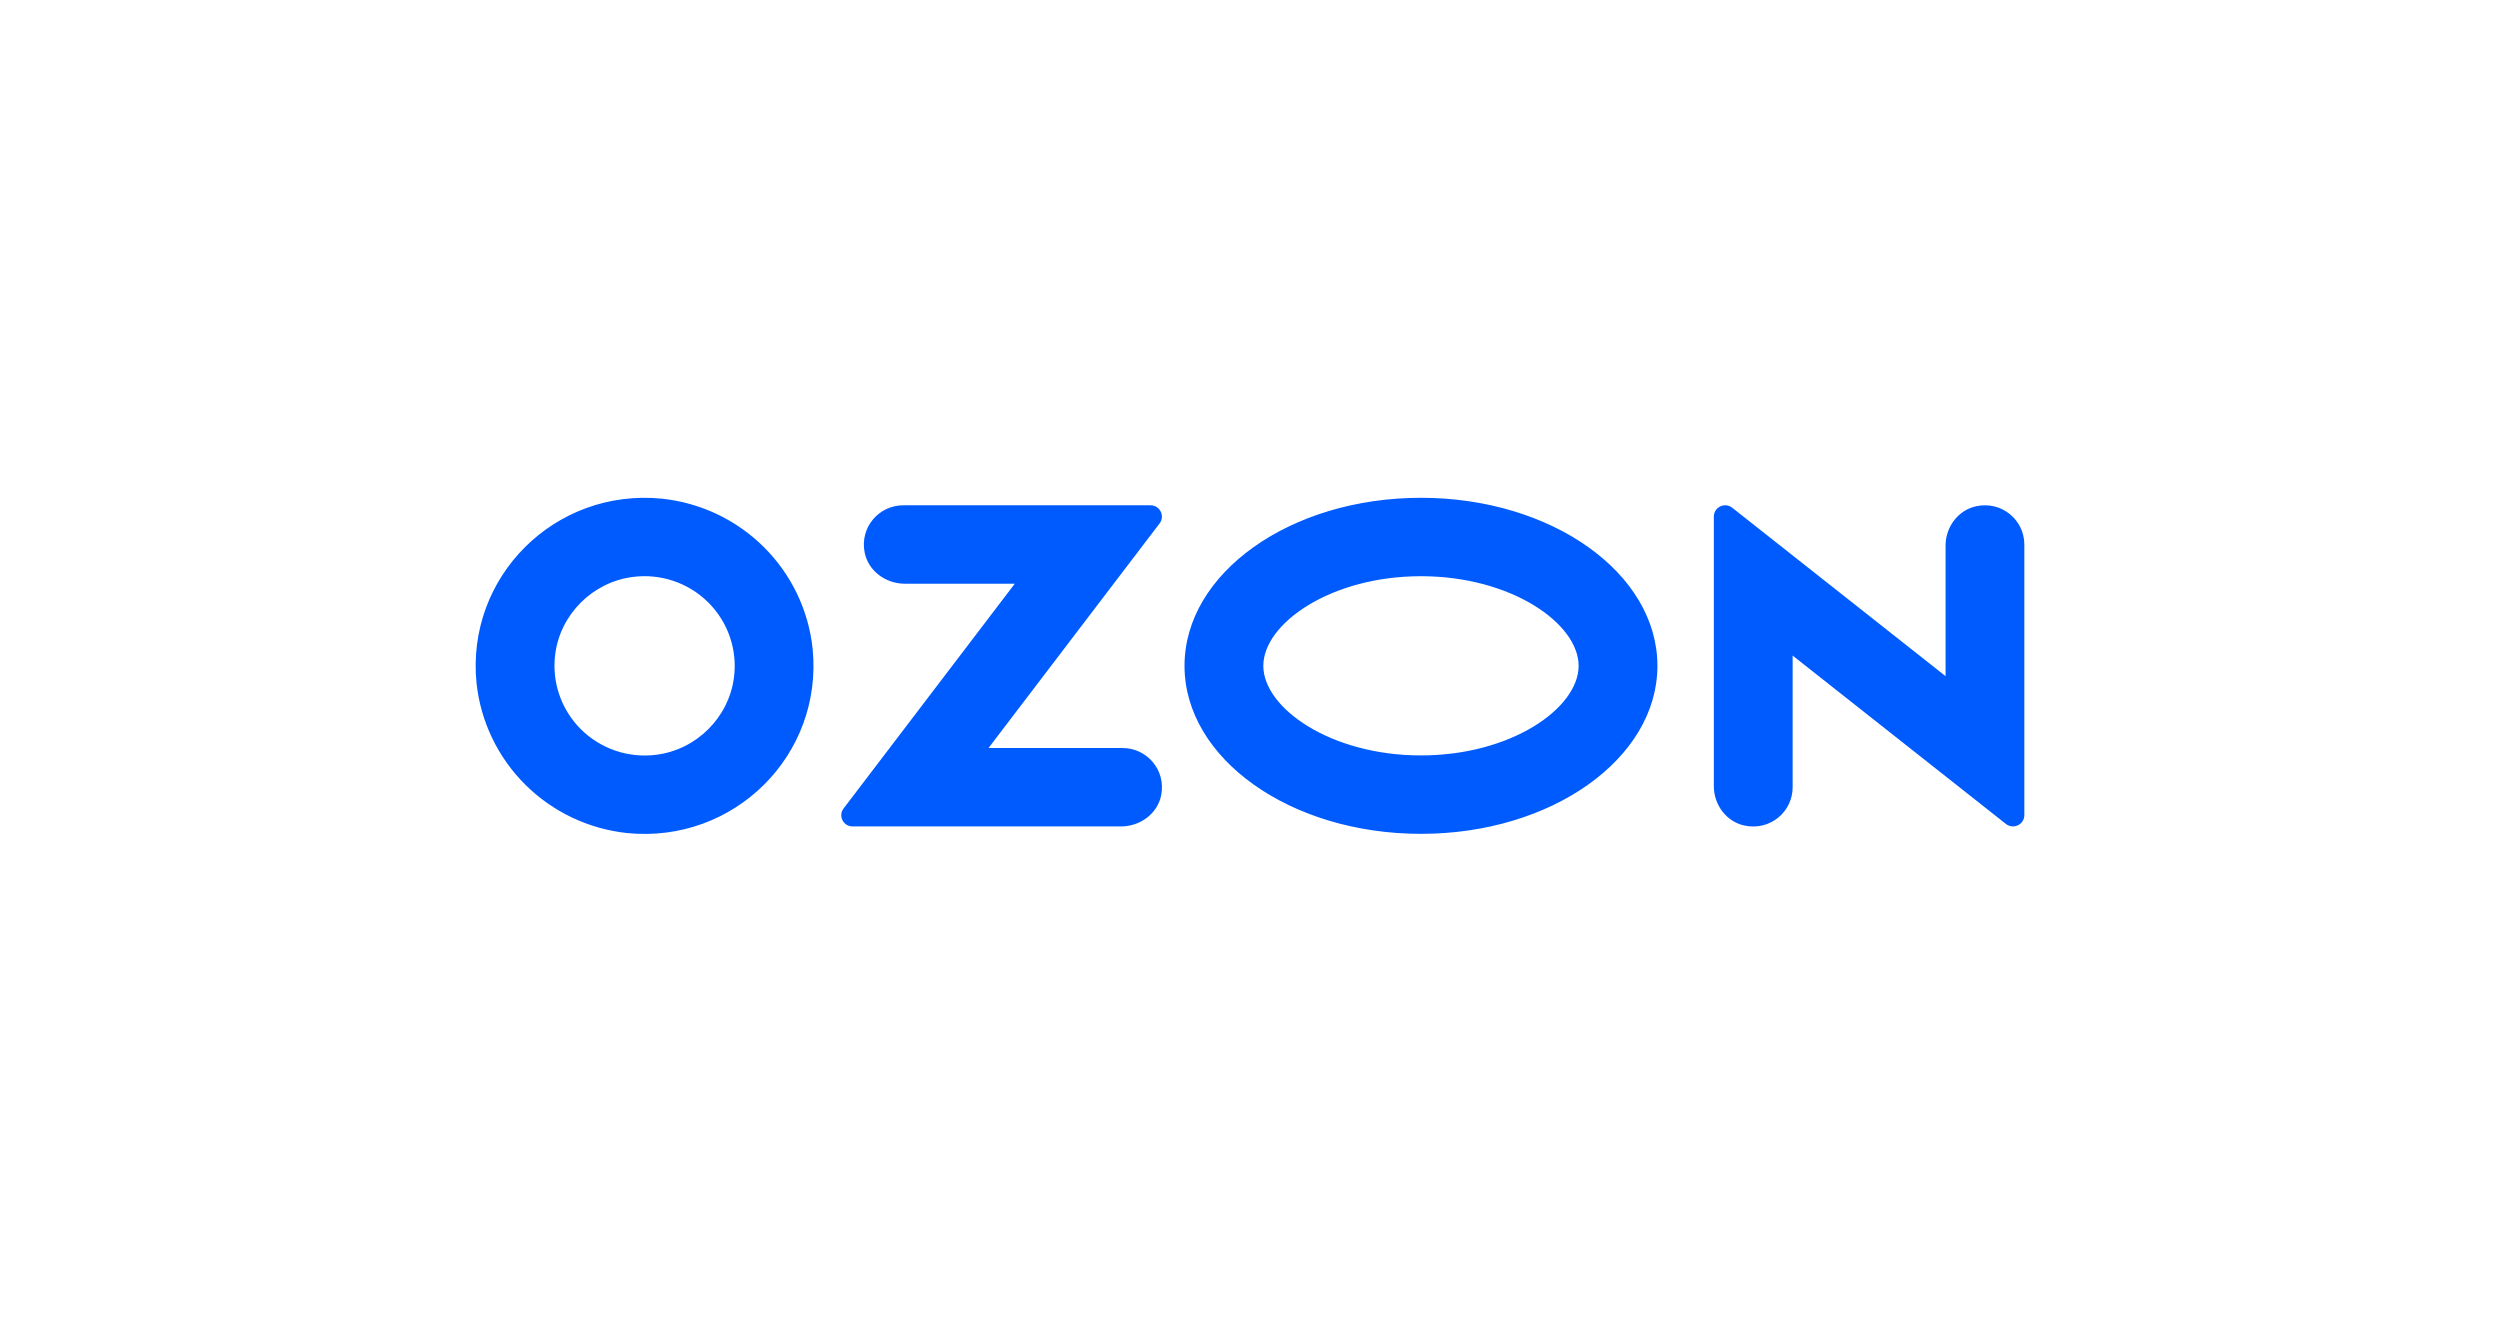
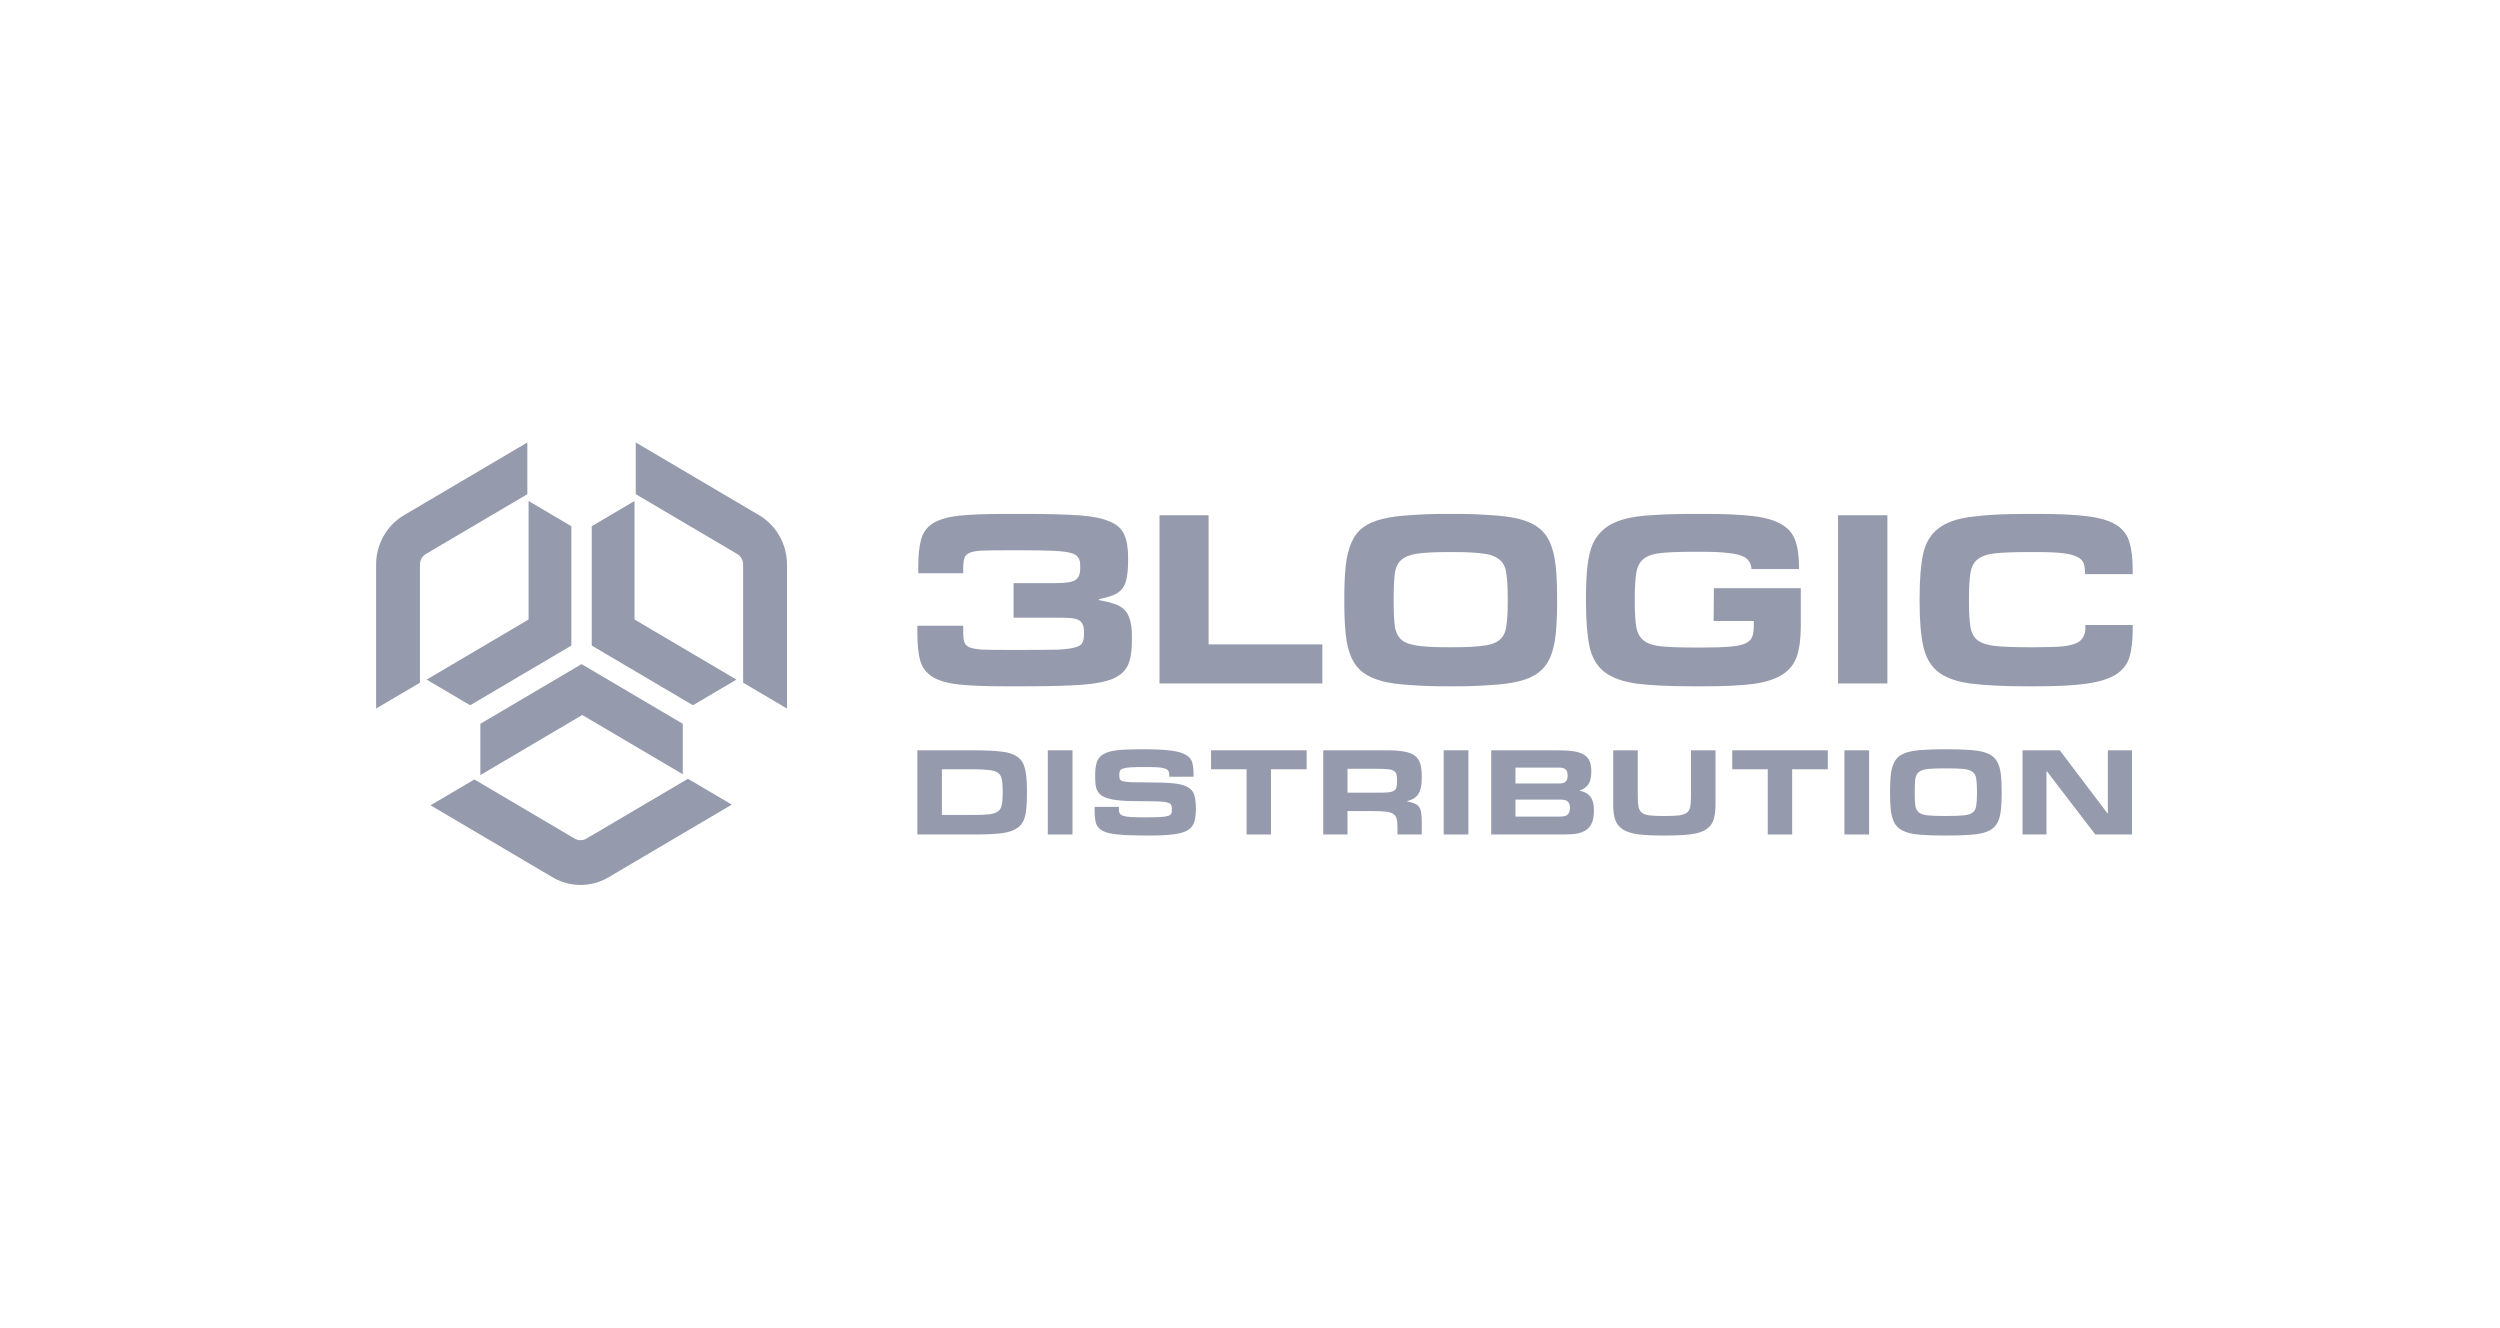
<svg xmlns="http://www.w3.org/2000/svg" width="226" height="120" viewBox="0 0 226 120" fill="none">
-   <path d="M59.332 68.231C62.958 67.773 65.887 64.859 66.35 61.248C66.511 60.016 66.386 58.764 65.984 57.587C65.582 56.41 64.913 55.342 64.03 54.463C63.147 53.584 62.073 52.919 60.89 52.519C59.708 52.119 58.449 51.994 57.21 52.155C53.582 52.615 50.653 55.529 50.193 59.137C50.031 60.369 50.157 61.622 50.559 62.798C50.961 63.975 51.629 65.044 52.513 65.923C53.396 66.801 54.47 67.466 55.653 67.867C56.835 68.267 58.094 68.391 59.332 68.231ZM59.827 45.078C63.318 45.443 66.576 46.99 69.058 49.46C71.54 51.929 73.095 55.172 73.462 58.645C74.419 68.254 66.37 76.263 56.71 75.311C53.22 74.944 49.962 73.397 47.48 70.928C44.999 68.458 43.445 65.216 43.077 61.743C42.12 52.135 50.17 44.125 59.827 45.078ZM81.656 45.679H104.009C104.859 45.679 105.339 46.646 104.827 47.319L89.362 67.621H101.479C103.688 67.621 105.426 69.62 104.969 71.899C104.634 73.57 103.058 74.709 101.346 74.709H77.071C76.229 74.709 75.752 73.751 76.258 73.087L91.736 52.767H81.789C80.078 52.767 78.502 51.625 78.166 49.957C77.707 47.678 79.447 45.679 81.656 45.679ZM178.663 45.76C180.97 45.276 183 47.014 183 49.223V73.685C183 74.54 182.008 75.014 181.337 74.485L162.055 59.264V71.171C162.055 73.38 160.026 75.118 157.718 74.635C156.064 74.289 154.931 72.756 154.931 71.076V46.7C154.931 45.846 155.923 45.371 156.594 45.901L175.879 61.122V49.318C175.879 47.638 177.015 46.108 178.666 45.76H178.663ZM128.455 45C140.26 45 149.831 51.801 149.831 60.19C149.831 68.579 140.26 75.38 128.455 75.38C116.65 75.38 107.08 68.579 107.08 60.19C107.08 51.801 116.65 45 128.455 45ZM128.455 52.089C120.299 52.089 114.204 56.367 114.204 60.19C114.204 64.013 120.299 68.291 128.455 68.291C136.612 68.291 142.707 64.016 142.707 60.19C142.707 56.364 136.612 52.089 128.455 52.089Z" fill="#005BFF" />
+   <path d="M49.96 79.31L38.919 72.8L42.883 70.463L51.942 75.805C52.276 76.002 52.689 76.002 53.023 75.805L62.19 70.4L66.153 72.737L55.005 79.31C53.444 80.23 51.521 80.23 49.96 79.31Z" fill="#959BAD" />
+   <path d="M61.724 65.431L52.574 60.036L43.423 65.431V70.068L52.637 64.636L61.724 69.993V65.431Z" fill="#959BAD" />
+   <path d="M71.144 51.034L71.144 64.053L67.18 61.717V51.034C67.18 50.64 66.974 50.276 66.64 50.078L57.473 44.674V40L68.622 46.573C70.182 47.493 71.144 49.194 71.144 51.034Z" fill="#959BAD" />
+   <path d="M53.492 47.571V58.36L62.642 63.755L66.575 61.436L57.361 56.004V45.289L53.492 47.571Z" fill="#959BAD" />
+   <path d="M34 51.034L34 64.053L37.964 61.717V51.034C37.964 50.64 38.17 50.276 38.504 50.078L47.671 44.674V40L36.522 46.573C34.962 47.493 34 49.194 34 51.034Z" fill="#959BAD" />
+   <path d="M51.652 47.571V58.36L42.502 63.755L38.569 61.436L47.783 56.004V45.289L51.652 47.571Z" fill="#959BAD" />
+   <path d="M102.323 58.025C102.323 58.905 102.199 59.615 101.953 60.155C101.706 60.676 101.249 61.08 100.58 61.368C99.911 61.638 98.978 61.817 97.781 61.907C96.602 61.997 94.609 62.042 92.708 62.042H90.745C89.073 62.042 87.727 61.988 86.706 61.88C85.684 61.773 84.892 61.548 84.329 61.206C83.766 60.865 83.387 60.379 83.194 59.75C83.018 59.121 82.93 58.294 82.93 57.27V56.569H87.075V57.162C87.075 57.539 87.11 57.836 87.181 58.051C87.251 58.267 87.418 58.429 87.683 58.537C87.947 58.627 88.325 58.69 88.818 58.726C89.328 58.743 90.015 58.752 90.877 58.752H92.603C93.694 58.752 95.017 58.743 95.669 58.726C96.32 58.69 96.813 58.627 97.147 58.537C97.499 58.447 97.728 58.312 97.834 58.132C97.939 57.935 97.992 57.683 97.992 57.377V57.108C97.992 56.82 97.948 56.595 97.86 56.434C97.79 56.254 97.658 56.119 97.464 56.029C97.27 55.939 97.007 55.885 96.672 55.867C96.355 55.849 95.95 55.84 95.457 55.84H91.629V52.713H95.484C96.329 52.713 96.901 52.623 97.2 52.443C97.499 52.263 97.649 51.904 97.649 51.364V51.068C97.649 50.798 97.587 50.574 97.464 50.394C97.359 50.214 97.138 50.079 96.804 49.989C96.487 49.899 96.021 49.837 95.405 49.8C94.806 49.765 93.571 49.747 92.603 49.747H90.877C90.015 49.747 89.328 49.756 88.818 49.774C88.325 49.792 87.947 49.855 87.683 49.962C87.418 50.07 87.251 50.232 87.181 50.448C87.11 50.663 87.075 50.96 87.075 51.337V51.823H83.009V51.23C83.009 50.205 83.097 49.378 83.273 48.749C83.449 48.12 83.81 47.635 84.356 47.293C84.919 46.951 85.702 46.727 86.706 46.619C87.727 46.511 89.073 46.457 90.745 46.457H92.708C94.557 46.457 96.505 46.502 97.649 46.592C98.811 46.682 99.709 46.87 100.342 47.158C100.994 47.428 101.425 47.823 101.636 48.344C101.865 48.848 101.979 49.513 101.979 50.34V50.69C101.979 51.337 101.935 51.868 101.847 52.281C101.777 52.677 101.636 53 101.425 53.252C101.231 53.486 100.958 53.674 100.606 53.818C100.272 53.944 99.849 54.061 99.339 54.169V54.25C99.867 54.339 100.316 54.447 100.686 54.573C101.055 54.681 101.363 54.852 101.61 55.085C101.856 55.319 102.032 55.625 102.138 56.002C102.261 56.38 102.323 56.856 102.323 57.431V58.025Z" fill="#959BAD" />
+   <path d="M119.54 61.786H104.82V46.578H109.256V58.253H119.54V61.786Z" fill="#959BAD" />
+   <path d="M130.817 62.042C129.391 62.042 128.611 62.006 127.572 61.934C126.551 61.88 125.68 61.764 124.958 61.584C124.236 61.386 123.647 61.116 123.189 60.775C122.749 60.433 122.406 59.984 122.159 59.427C121.913 58.869 121.745 58.186 121.657 57.377C121.569 56.569 121.525 55.598 121.525 54.465V54.034C121.525 52.901 121.569 51.931 121.657 51.122C121.745 50.313 121.913 49.63 122.159 49.072C122.406 48.497 122.749 48.039 123.189 47.697C123.647 47.356 124.236 47.095 124.958 46.915C125.68 46.736 126.551 46.619 127.572 46.565C128.611 46.493 129.391 46.457 130.817 46.457H131.471C132.896 46.457 133.668 46.493 134.689 46.565C135.727 46.619 136.608 46.736 137.329 46.915C138.051 47.095 138.632 47.356 139.072 47.697C139.53 48.039 139.882 48.497 140.128 49.072C140.375 49.63 140.542 50.313 140.63 51.122C140.718 51.931 140.762 52.901 140.762 54.034V54.465C140.762 55.598 140.718 56.569 140.63 57.377C140.542 58.186 140.375 58.878 140.128 59.454C139.882 60.011 139.53 60.46 139.072 60.802C138.632 61.143 138.051 61.404 137.329 61.584C136.608 61.764 135.727 61.88 134.689 61.934C133.668 62.006 132.896 62.042 131.471 62.042H130.817ZM131.312 58.51C132.597 58.51 133.149 58.474 133.87 58.402C134.61 58.33 135.155 58.159 135.507 57.89C135.877 57.602 136.097 57.18 136.168 56.622C136.256 56.065 136.3 55.31 136.3 54.357V54.115C136.3 53.144 136.256 52.38 136.168 51.823C136.097 51.248 135.877 50.825 135.507 50.556C135.155 50.268 134.61 50.088 133.87 50.016C133.149 49.944 132.597 49.908 131.312 49.908H130.975C129.673 49.908 129.112 49.944 128.391 50.016C127.669 50.088 127.123 50.268 126.753 50.556C126.401 50.825 126.181 51.248 126.093 51.823C126.023 52.38 125.988 53.144 125.988 54.115V54.357C125.988 55.31 126.023 56.065 126.093 56.622C126.181 57.18 126.401 57.602 126.753 57.89C127.123 58.159 127.669 58.33 128.391 58.402C129.112 58.474 129.673 58.51 130.975 58.51H131.312Z" fill="#959BAD" />
+   <path d="M153.011 62.042C150.898 62.042 149.208 61.961 147.941 61.799C146.674 61.62 145.697 61.26 145.01 60.721C144.341 60.182 143.901 59.418 143.69 58.429C143.479 57.422 143.373 56.101 143.373 54.465V54.034C143.373 52.937 143.417 51.985 143.505 51.176C143.593 50.367 143.76 49.684 144.007 49.126C144.271 48.569 144.623 48.12 145.063 47.778C145.503 47.419 146.075 47.14 146.779 46.942C147.501 46.745 148.372 46.619 149.393 46.565C150.414 46.493 151.62 46.457 153.011 46.457H154.133C155.893 46.457 157.319 46.52 158.41 46.646C159.519 46.772 160.382 47.014 160.998 47.374C161.632 47.715 162.063 48.21 162.292 48.857C162.521 49.486 162.635 50.304 162.635 51.31V51.442H158.331C158.331 50.925 158.008 50.472 157.539 50.286C157.222 50.142 156.773 50.043 156.192 49.989C155.629 49.917 154.89 49.881 153.974 49.881H153.169C151.902 49.881 150.907 49.917 150.185 49.989C149.464 50.061 148.927 50.241 148.575 50.529C148.223 50.816 148.003 51.248 147.915 51.823C147.827 52.38 147.783 53.144 147.783 54.115V54.384C147.783 55.337 147.827 56.092 147.915 56.649C148.003 57.189 148.223 57.602 148.575 57.89C148.927 58.177 149.464 58.357 150.185 58.429C150.907 58.501 151.902 58.537 153.169 58.537H153.974C154.995 58.537 155.805 58.51 156.403 58.456C157.02 58.402 157.486 58.303 157.803 58.159C158.12 57.998 158.322 57.791 158.41 57.539C158.498 57.288 158.542 56.955 158.542 56.541V56.137H154.911L154.937 53.171H162.793V56.569C162.793 57.683 162.679 58.591 162.45 59.292C162.221 59.993 161.79 60.55 161.156 60.964C160.523 61.377 159.642 61.665 158.516 61.826C157.389 61.97 155.928 62.042 154.133 62.042H153.011Z" fill="#959BAD" />
+   <path d="M170.621 61.786H166.158V46.578H170.621V61.786Z" fill="#959BAD" />
+   <path d="M183.197 62.042C181.138 62.042 179.474 61.961 178.207 61.799C176.939 61.638 175.954 61.296 175.249 60.775C174.563 60.236 174.105 59.472 173.876 58.483C173.648 57.476 173.533 56.137 173.533 54.465V54.034C173.533 52.38 173.639 51.059 173.85 50.07C174.079 49.063 174.537 48.3 175.223 47.778C175.91 47.239 176.887 46.889 178.154 46.727C179.421 46.547 181.102 46.457 183.197 46.457H184.319C186.15 46.457 187.62 46.529 188.729 46.673C189.855 46.816 190.718 47.077 191.316 47.455C191.915 47.832 192.311 48.353 192.505 49.019C192.698 49.666 192.795 50.502 192.795 51.526V51.904H188.491C188.491 51.544 188.456 51.239 188.386 50.987C188.315 50.735 188.13 50.529 187.831 50.367C187.549 50.205 187.118 50.088 186.537 50.016C185.974 49.944 185.182 49.908 184.161 49.908H183.356C182.106 49.908 181.12 49.944 180.398 50.016C179.694 50.088 179.157 50.268 178.788 50.556C178.436 50.825 178.216 51.239 178.128 51.796C178.04 52.353 177.996 53.126 177.996 54.115V54.384C177.996 55.355 178.04 56.119 178.128 56.676C178.216 57.216 178.436 57.62 178.788 57.89C179.157 58.159 179.694 58.33 180.398 58.402C181.12 58.474 182.106 58.51 183.356 58.51H184.002C185.059 58.51 185.886 58.483 186.484 58.429C187.083 58.357 187.532 58.24 187.831 58.078C188.259 57.847 188.518 57.336 188.518 56.852L188.517 56.498H192.795V56.946C192.795 57.917 192.698 58.734 192.505 59.4C192.311 60.047 191.906 60.568 191.29 60.964C190.674 61.359 189.794 61.638 188.65 61.799C187.523 61.961 186.027 62.042 184.161 62.042H183.197Z" fill="#959BAD" />
+   <path d="M92.838 71.741C92.838 72.542 92.79 73.185 92.693 73.671C92.596 74.156 92.38 74.529 92.046 74.79C91.72 75.051 91.24 75.227 90.606 75.317C89.98 75.397 89.139 75.438 88.082 75.438H82.93V67.829H88.082C89.121 67.829 89.954 67.869 90.579 67.95C91.204 68.022 91.684 68.189 92.019 68.449C92.354 68.701 92.574 69.075 92.68 69.569C92.785 70.055 92.838 70.707 92.838 71.525V71.741ZM87.897 73.671C88.531 73.671 89.029 73.653 89.39 73.617C89.76 73.572 90.037 73.482 90.222 73.347C90.407 73.203 90.522 73.001 90.566 72.74C90.619 72.47 90.645 72.115 90.645 71.674V71.539C90.645 71.089 90.619 70.734 90.566 70.473C90.522 70.203 90.407 70.001 90.222 69.866C90.037 69.731 89.76 69.646 89.39 69.61C89.029 69.565 88.531 69.542 87.897 69.542H85.149V73.671H87.897Z" fill="#959BAD" />
+   <path d="M96.954 75.438H94.721V67.829H96.954V75.438Z" fill="#959BAD" />
+   <path d="M108.107 73.131C108.107 73.608 108.058 73.999 107.961 74.305C107.873 74.61 107.679 74.858 107.38 75.047C107.081 75.227 106.653 75.353 106.098 75.424C105.552 75.496 104.826 75.532 103.919 75.532H103.575C102.518 75.532 101.681 75.501 101.065 75.438C100.448 75.384 99.982 75.272 99.665 75.101C99.356 74.93 99.158 74.696 99.07 74.399C98.991 74.093 98.951 73.702 98.951 73.225V72.942H101.144V73.144C101.144 73.306 101.171 73.437 101.223 73.536C101.276 73.626 101.382 73.698 101.541 73.751C101.699 73.805 101.924 73.841 102.214 73.859C102.514 73.877 102.91 73.886 103.403 73.886H103.681C104.209 73.886 104.623 73.877 104.923 73.859C105.231 73.841 105.46 73.805 105.61 73.751C105.759 73.698 105.852 73.626 105.887 73.536C105.922 73.446 105.94 73.329 105.94 73.185V73.144C105.94 72.992 105.918 72.87 105.874 72.78C105.839 72.681 105.742 72.609 105.583 72.564C105.425 72.51 105.182 72.474 104.857 72.456C104.54 72.438 104.099 72.429 103.535 72.429C102.848 72.429 102.258 72.42 101.765 72.402C101.281 72.375 100.867 72.33 100.523 72.267C100.189 72.195 99.92 72.106 99.717 71.998C99.524 71.89 99.37 71.75 99.255 71.579C99.149 71.409 99.079 71.206 99.044 70.972C99.017 70.729 99.004 70.446 99.004 70.122V70.068C99.004 69.592 99.052 69.205 99.149 68.908C99.246 68.602 99.436 68.364 99.717 68.193C100.008 68.013 100.413 67.892 100.933 67.829C101.461 67.766 102.148 67.734 102.994 67.734H103.443C104.465 67.734 105.271 67.775 105.861 67.856C106.451 67.928 106.896 68.054 107.195 68.234C107.503 68.404 107.697 68.634 107.776 68.922C107.856 69.209 107.895 69.565 107.895 69.987V70.217H105.702V70.095C105.702 69.96 105.685 69.844 105.649 69.745C105.614 69.646 105.53 69.569 105.398 69.515C105.275 69.452 105.086 69.407 104.83 69.38C104.575 69.353 104.222 69.34 103.773 69.34H103.443C102.915 69.34 102.501 69.349 102.201 69.367C101.902 69.385 101.677 69.421 101.527 69.475C101.378 69.52 101.281 69.592 101.237 69.691C101.201 69.781 101.184 69.906 101.184 70.068V70.109C101.184 70.244 101.201 70.356 101.237 70.446C101.281 70.527 101.386 70.59 101.554 70.635C101.721 70.671 101.977 70.698 102.32 70.716C102.672 70.725 103.152 70.729 103.76 70.729C104.711 70.729 105.473 70.756 106.046 70.81C106.618 70.864 107.054 70.977 107.354 71.148C107.662 71.31 107.864 71.548 107.961 71.863C108.058 72.168 108.107 72.573 108.107 73.077V73.131Z" fill="#959BAD" />
+   <path d="M114.897 75.438H112.691V69.542H109.48V67.829H118.12V69.542H114.897V75.438Z" fill="#959BAD" />
+   <path d="M124.575 71.66C124.953 71.66 125.257 71.651 125.486 71.633C125.715 71.606 125.887 71.557 126.001 71.485C126.125 71.413 126.204 71.31 126.239 71.175C126.274 71.04 126.292 70.864 126.292 70.648V70.514C126.292 70.298 126.274 70.127 126.239 70.001C126.204 69.866 126.125 69.763 126.001 69.691C125.887 69.61 125.715 69.56 125.486 69.542C125.257 69.515 124.953 69.502 124.575 69.502H121.813V71.66H124.575ZM128.525 75.438H126.332V74.817C126.332 74.484 126.305 74.219 126.252 74.021C126.208 73.823 126.107 73.675 125.948 73.576C125.79 73.468 125.557 73.401 125.248 73.374C124.949 73.338 124.544 73.32 124.033 73.32H121.813V75.438H119.62V67.829H125.46C126.076 67.829 126.583 67.869 126.979 67.95C127.375 68.022 127.688 68.148 127.917 68.328C128.146 68.508 128.305 68.746 128.393 69.043C128.481 69.331 128.525 69.695 128.525 70.136V70.406C128.525 70.999 128.423 71.454 128.221 71.768C128.027 72.083 127.692 72.299 127.217 72.416V72.456C127.481 72.501 127.697 72.56 127.864 72.632C128.04 72.695 128.177 72.794 128.274 72.928C128.371 73.063 128.437 73.239 128.472 73.455C128.507 73.671 128.525 73.945 128.525 74.278V75.438Z" fill="#959BAD" />
+   <path d="M132.742 75.438H130.509V67.829H132.742V75.438Z" fill="#959BAD" />
+   <path d="M134.805 75.438V67.829H140.869C141.441 67.829 141.917 67.86 142.295 67.923C142.683 67.986 142.991 68.094 143.22 68.247C143.449 68.391 143.612 68.584 143.709 68.827C143.806 69.07 143.854 69.371 143.854 69.731C143.854 70.262 143.762 70.657 143.577 70.918C143.392 71.179 143.137 71.359 142.811 71.458V71.485C143.225 71.557 143.542 71.732 143.762 72.011C143.982 72.29 144.092 72.699 144.092 73.239C144.092 73.671 144.039 74.03 143.934 74.318C143.828 74.597 143.665 74.822 143.445 74.993C143.225 75.155 142.947 75.272 142.613 75.344C142.278 75.406 141.881 75.438 141.423 75.438H134.805ZM141.04 73.819C141.375 73.819 141.604 73.756 141.727 73.63C141.859 73.495 141.926 73.297 141.926 73.037C141.926 72.767 141.859 72.573 141.727 72.456C141.604 72.339 141.375 72.281 141.04 72.281H136.998V73.819H141.04ZM140.988 70.824C141.216 70.824 141.393 70.774 141.516 70.675C141.648 70.576 141.714 70.392 141.714 70.122C141.714 69.835 141.648 69.641 141.516 69.542C141.393 69.443 141.216 69.394 140.988 69.394H136.998V70.824H140.988Z" fill="#959BAD" />
+   <path d="M150.353 75.532C149.437 75.532 148.684 75.496 148.094 75.424C147.512 75.344 147.054 75.2 146.72 74.993C146.385 74.777 146.152 74.489 146.019 74.129C145.896 73.769 145.834 73.306 145.834 72.74V67.829H148.054V72.011C148.054 72.398 148.076 72.708 148.12 72.942C148.173 73.176 148.279 73.356 148.437 73.482C148.596 73.599 148.825 73.675 149.124 73.711C149.432 73.747 149.846 73.765 150.366 73.765H150.551C151.071 73.765 151.485 73.747 151.793 73.711C152.101 73.666 152.334 73.585 152.493 73.468C152.652 73.342 152.753 73.167 152.797 72.942C152.841 72.708 152.863 72.398 152.863 72.011V67.829H155.082V72.74C155.082 73.306 155.021 73.769 154.897 74.129C154.774 74.489 154.545 74.777 154.21 74.993C153.885 75.2 153.427 75.344 152.836 75.424C152.255 75.496 151.502 75.532 150.577 75.532H150.353Z" fill="#959BAD" />
+   <path d="M162.011 75.438H159.805V69.542H156.595V67.829H165.235V69.542H162.011V75.438Z" fill="#959BAD" />
+   <path d="M168.968 75.438H166.735V67.829H168.968V75.438Z" fill="#959BAD" />
+   <path d="M175.734 75.532C175.02 75.532 174.404 75.514 173.884 75.478C173.373 75.451 172.937 75.393 172.576 75.303C172.215 75.204 171.92 75.069 171.691 74.898C171.471 74.727 171.299 74.502 171.176 74.224C171.053 73.945 170.969 73.603 170.925 73.198C170.881 72.794 170.859 72.308 170.859 71.741V71.525C170.859 70.959 170.881 70.473 170.925 70.068C170.969 69.664 171.053 69.322 171.176 69.043C171.299 68.755 171.471 68.526 171.691 68.355C171.92 68.184 172.215 68.054 172.576 67.964C172.937 67.874 173.373 67.815 173.884 67.788C174.404 67.752 175.02 67.734 175.734 67.734H176.077C176.791 67.734 177.403 67.752 177.914 67.788C178.433 67.815 178.874 67.874 179.235 67.964C179.596 68.054 179.887 68.184 180.107 68.355C180.336 68.526 180.512 68.755 180.635 69.043C180.759 69.322 180.842 69.664 180.886 70.068C180.93 70.473 180.952 70.959 180.952 71.525V71.741C180.952 72.308 180.93 72.794 180.886 73.198C180.842 73.603 180.759 73.949 180.635 74.237C180.512 74.516 180.336 74.741 180.107 74.912C179.887 75.083 179.596 75.213 179.235 75.303C178.874 75.393 178.433 75.451 177.914 75.478C177.403 75.514 176.791 75.532 176.077 75.532H175.734ZM175.998 73.765C176.641 73.765 177.143 73.747 177.504 73.711C177.874 73.675 178.147 73.59 178.323 73.455C178.508 73.311 178.618 73.099 178.654 72.821C178.698 72.542 178.72 72.164 178.72 71.687V71.566C178.72 71.08 178.698 70.698 178.654 70.419C178.618 70.131 178.508 69.92 178.323 69.785C178.147 69.641 177.874 69.551 177.504 69.515C177.143 69.479 176.641 69.461 175.998 69.461H175.813C175.161 69.461 174.655 69.479 174.294 69.515C173.933 69.551 173.66 69.641 173.475 69.785C173.299 69.92 173.189 70.131 173.144 70.419C173.109 70.698 173.092 71.08 173.092 71.566V71.687C173.092 72.164 173.109 72.542 173.144 72.821C173.189 73.099 173.299 73.311 173.475 73.455C173.66 73.59 173.933 73.675 174.294 73.711C174.655 73.747 175.161 73.765 175.813 73.765H175.998Z" fill="#959BAD" />
+   <path d="M192.731 75.438H189.415L185.055 69.745H185.002V75.438H182.835V67.829H186.204L190.511 73.522H190.551V67.829H192.731V75.438Z" fill="#959BAD" />
</svg>
